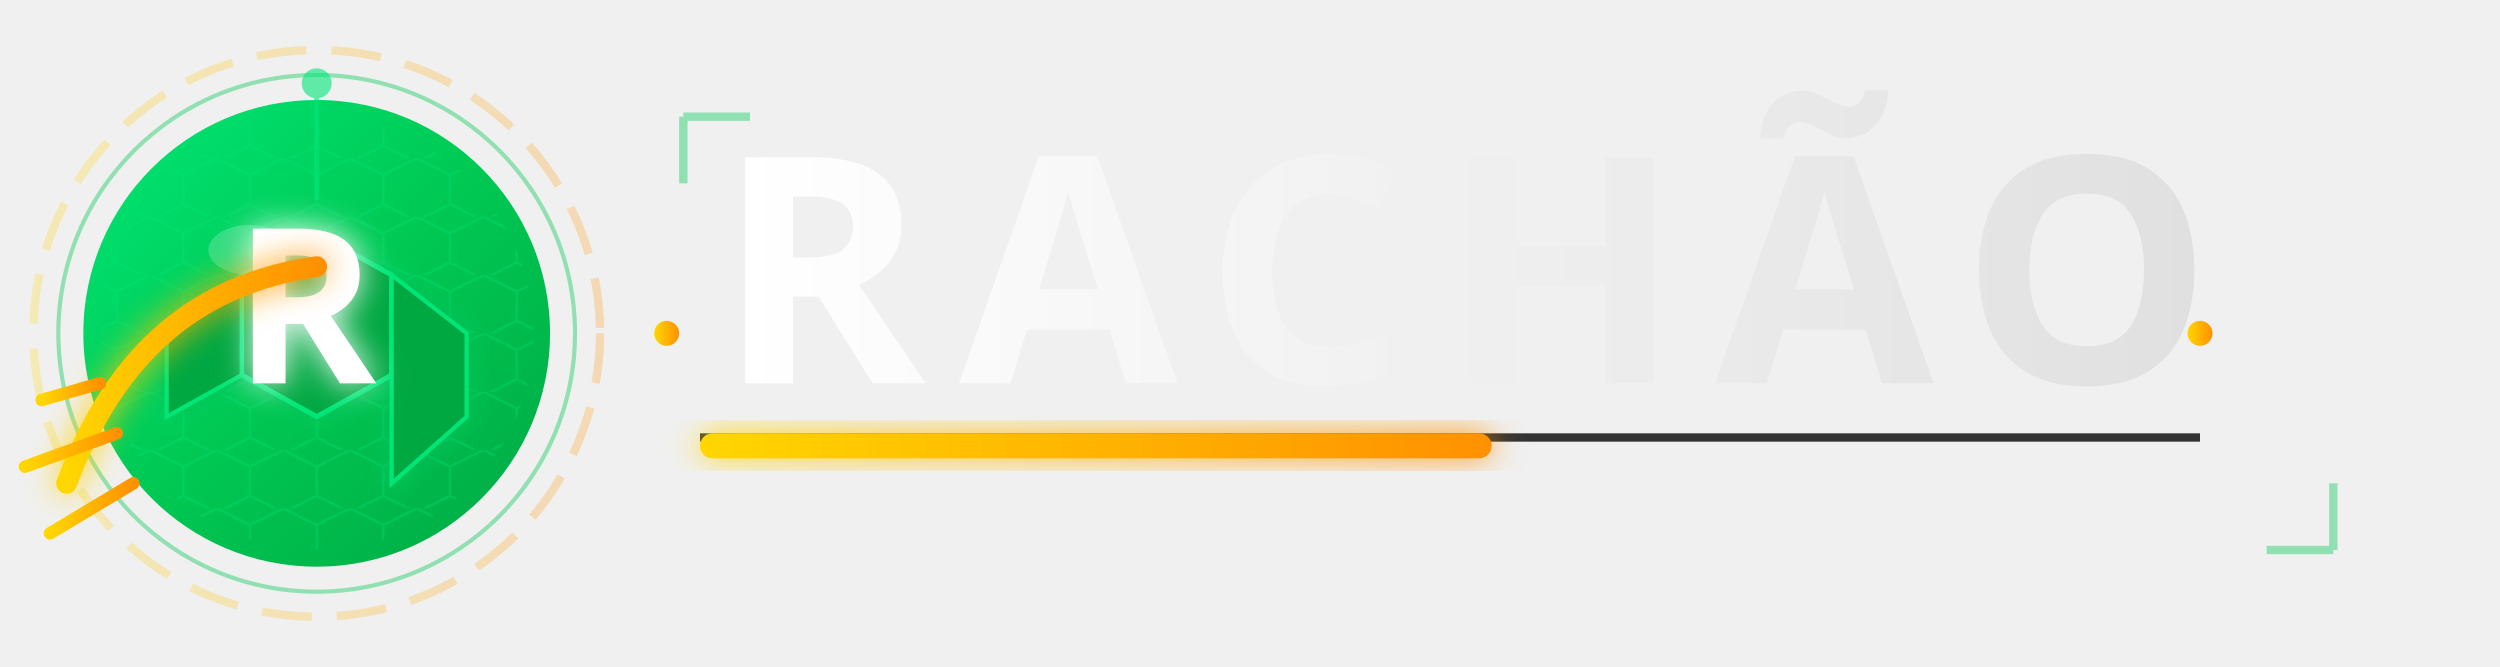
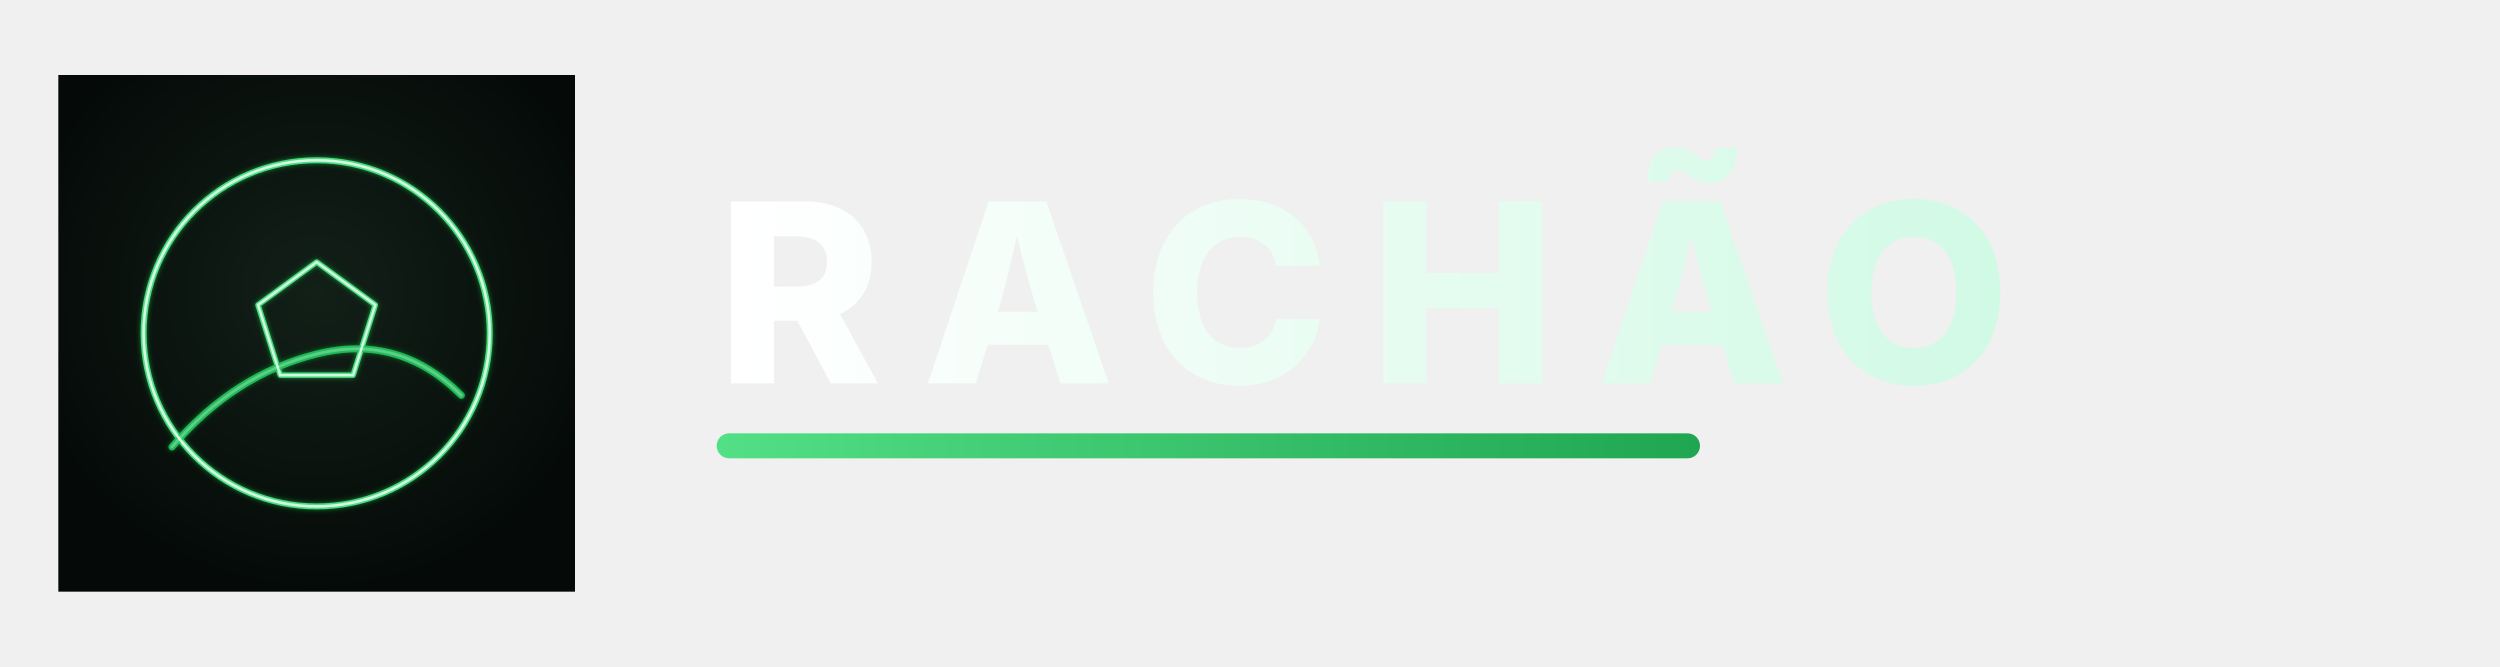
- <svg xmlns="http://www.w3.org/2000/svg" width="300" height="80" viewBox="0 0 300 80" fill="none">
+ <svg xmlns="http://www.w3.org/2000/svg" viewBox="0 0 300 80" fill="none">
  <defs>
-     <linearGradient id="greenGrad" x1="0%" y1="0%" x2="100%" y2="100%">
-       <stop offset="0%" style="stop-color:#00E676" />
-       <stop offset="50%" style="stop-color:#00C853" />
-       <stop offset="100%" style="stop-color:#00A843" />
-     </linearGradient>
-     <linearGradient id="accentGrad" x1="0%" y1="0%" x2="100%" y2="0%">
-       <stop offset="0%" style="stop-color:#FFD600" />
-       <stop offset="100%" style="stop-color:#FF9100" />
-     </linearGradient>
-     <linearGradient id="textGrad" x1="0%" y1="0%" x2="100%" y2="0%">
-       <stop offset="0%" style="stop-color:#FFFFFF" />
-       <stop offset="100%" style="stop-color:#E0E0E0" />
-     </linearGradient>
-     <filter id="glow" x="-50%" y="-50%" width="200%" height="200%">
-       <feGaussianBlur stdDeviation="2" result="coloredBlur" />
+     <filter id="rhdGlow" x="-40%" y="-40%" width="180%" height="180%">
+       <feGaussianBlur in="SourceGraphic" stdDeviation="0.5" result="blur" />
+       <feColorMatrix in="blur" type="matrix" values="0.2 0 0 0 0                 0 1 0 0 0.08                 0 0 0.35 0 0                 0 0 0 0.55 0" result="glow" />
      <feMerge>
-         <feMergeNode in="coloredBlur" />
+         <feMergeNode in="glow" />
        <feMergeNode in="SourceGraphic" />
      </feMerge>
    </filter>
-     <filter id="softGlow" x="-50%" y="-50%" width="200%" height="200%">
-       <feGaussianBlur stdDeviation="1.2" result="coloredBlur" />
-       <feMerge>
-         <feMergeNode in="coloredBlur" />
-         <feMergeNode in="SourceGraphic" />
-       </feMerge>
-     </filter>
-     <pattern id="hexPat" patternUnits="userSpaceOnUse" width="8" height="7">
-       <path d="M4 0L8 2L8 5.5L4 7.5L0 5.5L0 2Z" fill="none" stroke="#00E676" stroke-width="0.3" opacity="0.5" />
-     </pattern>
+     <radialGradient id="rhdBg" cx="50%" cy="42%" r="58%">
+       <stop offset="0%" stop-color="#122018" />
+       <stop offset="100%" stop-color="#050a08" />
+     </radialGradient>
+     <linearGradient id="rhdText" x1="0%" y1="0%" x2="100%" y2="0%">
+       <stop offset="0%" stop-color="#FFFFFF" />
+       <stop offset="100%" stop-color="#d1fae5" />
+     </linearGradient>
+     <linearGradient id="rhdAccent" x1="0%" y1="0%" x2="100%" y2="0%">
+       <stop offset="0%" stop-color="#4ade80" />
+       <stop offset="100%" stop-color="#16a34a" />
+     </linearGradient>
  </defs>
-   <g transform="translate(38, 40)">
-     <circle cx="0" cy="0" r="34" fill="none" stroke="url(#accentGrad)" stroke-width="1" opacity="0.25" stroke-dasharray="6,3" />
-     <circle cx="0" cy="0" r="31" fill="none" stroke="#00C853" stroke-width="0.5" opacity="0.4" />
-     <circle cx="0" cy="0" r="28" fill="url(#greenGrad)" />
-     <circle cx="0" cy="0" r="26" fill="url(#hexPat)" opacity="0.6" />
-     <g filter="url(#softGlow)">
-       <path d="M0 -12L9 -7L9 5L0 10L-9 5L-9 -7Z" fill="#00A843" stroke="#00E676" stroke-width="0.6" />
-       <path d="M9 -7L18 0L18 10L9 18L9 5Z" fill="#00A843" stroke="#00E676" stroke-width="0.5" />
-       <path d="M-9 -7L-9 5L-18 10L-18 0Z" fill="#00A843" stroke="#00E676" stroke-width="0.5" />
+   <g transform="translate(38, 40) scale(0.62) translate(-50, -50)">
+     <rect width="100" height="100" fill="url(#rhdBg)" />
+     <g filter="url(#rhdGlow)">
+       <circle cx="50" cy="50" r="33.5" stroke="#4ade80" stroke-width="1.15" />
+       <path d="M50 36.2 L61.35 44.5 L57.05 58.1 L42.95 58.1 L38.65 44.5 Z" stroke="#4ade80" stroke-width="1.05" stroke-linejoin="round" />
+       <path d="M22 72 Q34 58 50 54 Q66 50 78 62" stroke="#22c55e" stroke-width="1.35" stroke-linecap="round" opacity="0.9" />
    </g>
-     <g stroke="#00E676" stroke-width="0.6" opacity="0.6">
-       <path d="M0 -30L0 -16" />
-       <circle cx="0" cy="-30" r="1.5" fill="#00E676" />
+     <g>
+       <circle cx="50" cy="50" r="33.5" stroke="#ecfdf5" stroke-width="0.5" opacity="0.88" />
+       <path d="M50 36.2 L61.35 44.5 L57.05 58.1 L42.95 58.1 L38.65 44.5 Z" stroke="#ecfdf5" stroke-width="0.48" stroke-linejoin="round" opacity="0.85" />
+       <path d="M22 72 Q34 58 50 54 Q66 50 78 62" stroke="#ecfdf5" stroke-width="0.55" stroke-linecap="round" opacity="0.3" />
    </g>
-     <text x="-10" y="6" font-family="'Montserrat', Arial Black, sans-serif" font-weight="900" font-size="26" fill="#FFFFFF" filter="url(#glow)">R</text>
-     <ellipse cx="-8" cy="-10" rx="5" ry="3" fill="#FFFFFF" opacity="0.2" />
  </g>
-   <path d="M8 58C14 42 24 34 38 32" stroke="url(#accentGrad)" stroke-width="2.5" stroke-linecap="round" fill="none" filter="url(#glow)" />
-   <g stroke="url(#accentGrad)" stroke-width="1.5" stroke-linecap="round">
-     <path d="M5 48L12 46" />
-     <path d="M3 56L14 52" />
-     <path d="M6 64L16 58" />
-   </g>
-   <g>
-     <g stroke="#00C853" stroke-width="1" opacity="0.4">
-       <path d="M82 14L82 22M82 14L90 14" />
-       <path d="M280 58L280 66M272 66L280 66" />
-     </g>
-     <rect x="84" y="52" width="180" height="1" fill="#333333" />
-     <rect x="84" y="52" width="95" height="3" rx="1.5" fill="url(#accentGrad)" filter="url(#glow)" />
-     <text x="86" y="46" font-family="'Montserrat', Arial Black, sans-serif" font-weight="900" font-size="38" fill="url(#textGrad)" letter-spacing="4">
-       RACHÃO
-     </text>
-     <circle cx="80" cy="40" r="1.5" fill="url(#accentGrad)" />
-     <circle cx="264" cy="40" r="1.5" fill="url(#accentGrad)" />
-   </g>
+   <text x="86" y="46" fill="url(#rhdText)" font-family="system-ui, -apple-system, 'Segoe UI', sans-serif" font-size="30" font-weight="800" letter-spacing="0.16em">
+     RACHÃO
+   </text>
+   <rect x="86" y="52" width="118" height="3" rx="1.5" fill="url(#rhdAccent)" opacity="0.95" />
</svg>
